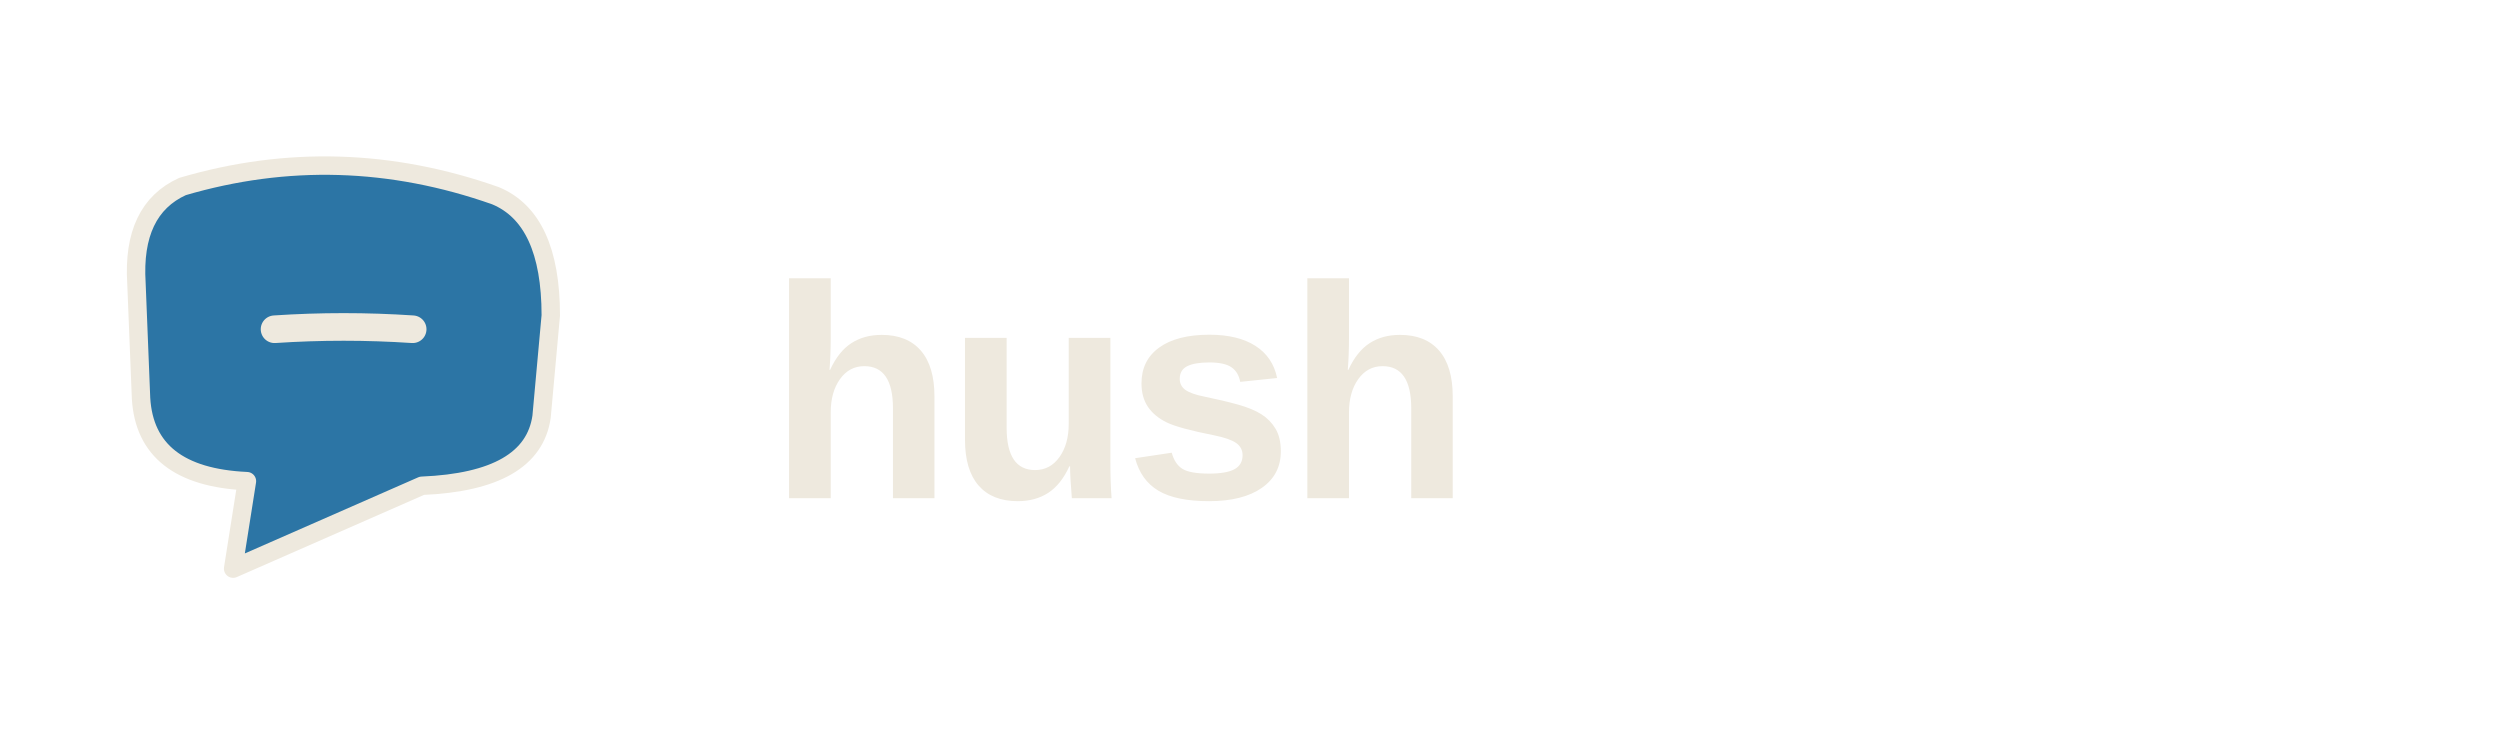
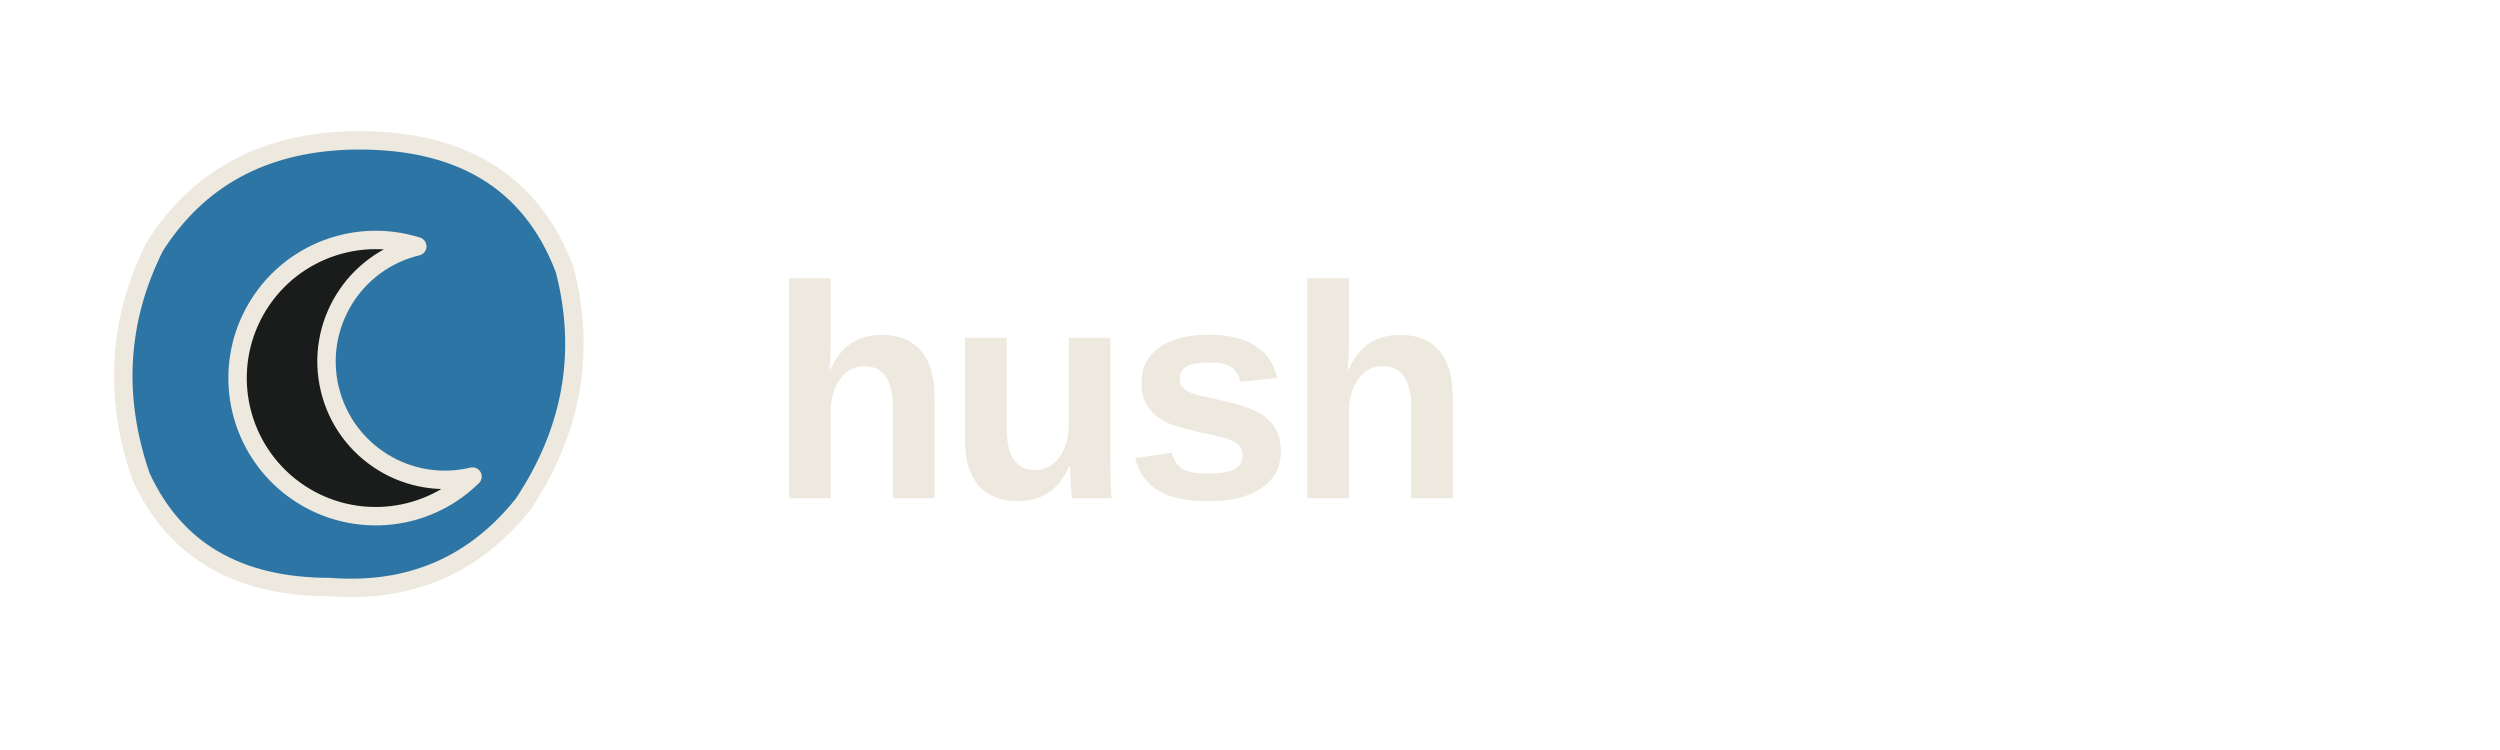
<svg xmlns="http://www.w3.org/2000/svg" width="1400" height="420" viewBox="0 0 1400 420">
  <g font-family="Segoe UI,Arial,sans-serif" fill="#eee9de">
    <g transform="translate(30 40) scale(2.578125)">
      <g stroke="#eee9de" stroke-width="4" stroke-linecap="round" stroke-linejoin="round">
-         <path d="M28 25Q62 15 96 27Q108 32 108 53L106 75Q104 89 80 90L39 108 42 89Q20 88 19 71L18 46Q17 30 28 25Z" fill="#2c75a5" />
-         <path d="M48 56Q63 55 78 56" fill="none" stroke-width="6" />
+         <path d="M64 15Q100 14 111 43Q118 70 102 94Q86 114 60 112Q30 112 19 88Q10 62 22 38Q36 16 64 15Z" fill="#2c75a5" />
+         <path d="M79 38A30 30 0 1 0 91 88A24 24 0 1 1 79 38Z" fill="#191c1b" />
      </g>
    </g>
    <text x="430" y="279" font-size="170" font-weight="700" letter-spacing="-4">hush</text>
  </g>
</svg>
